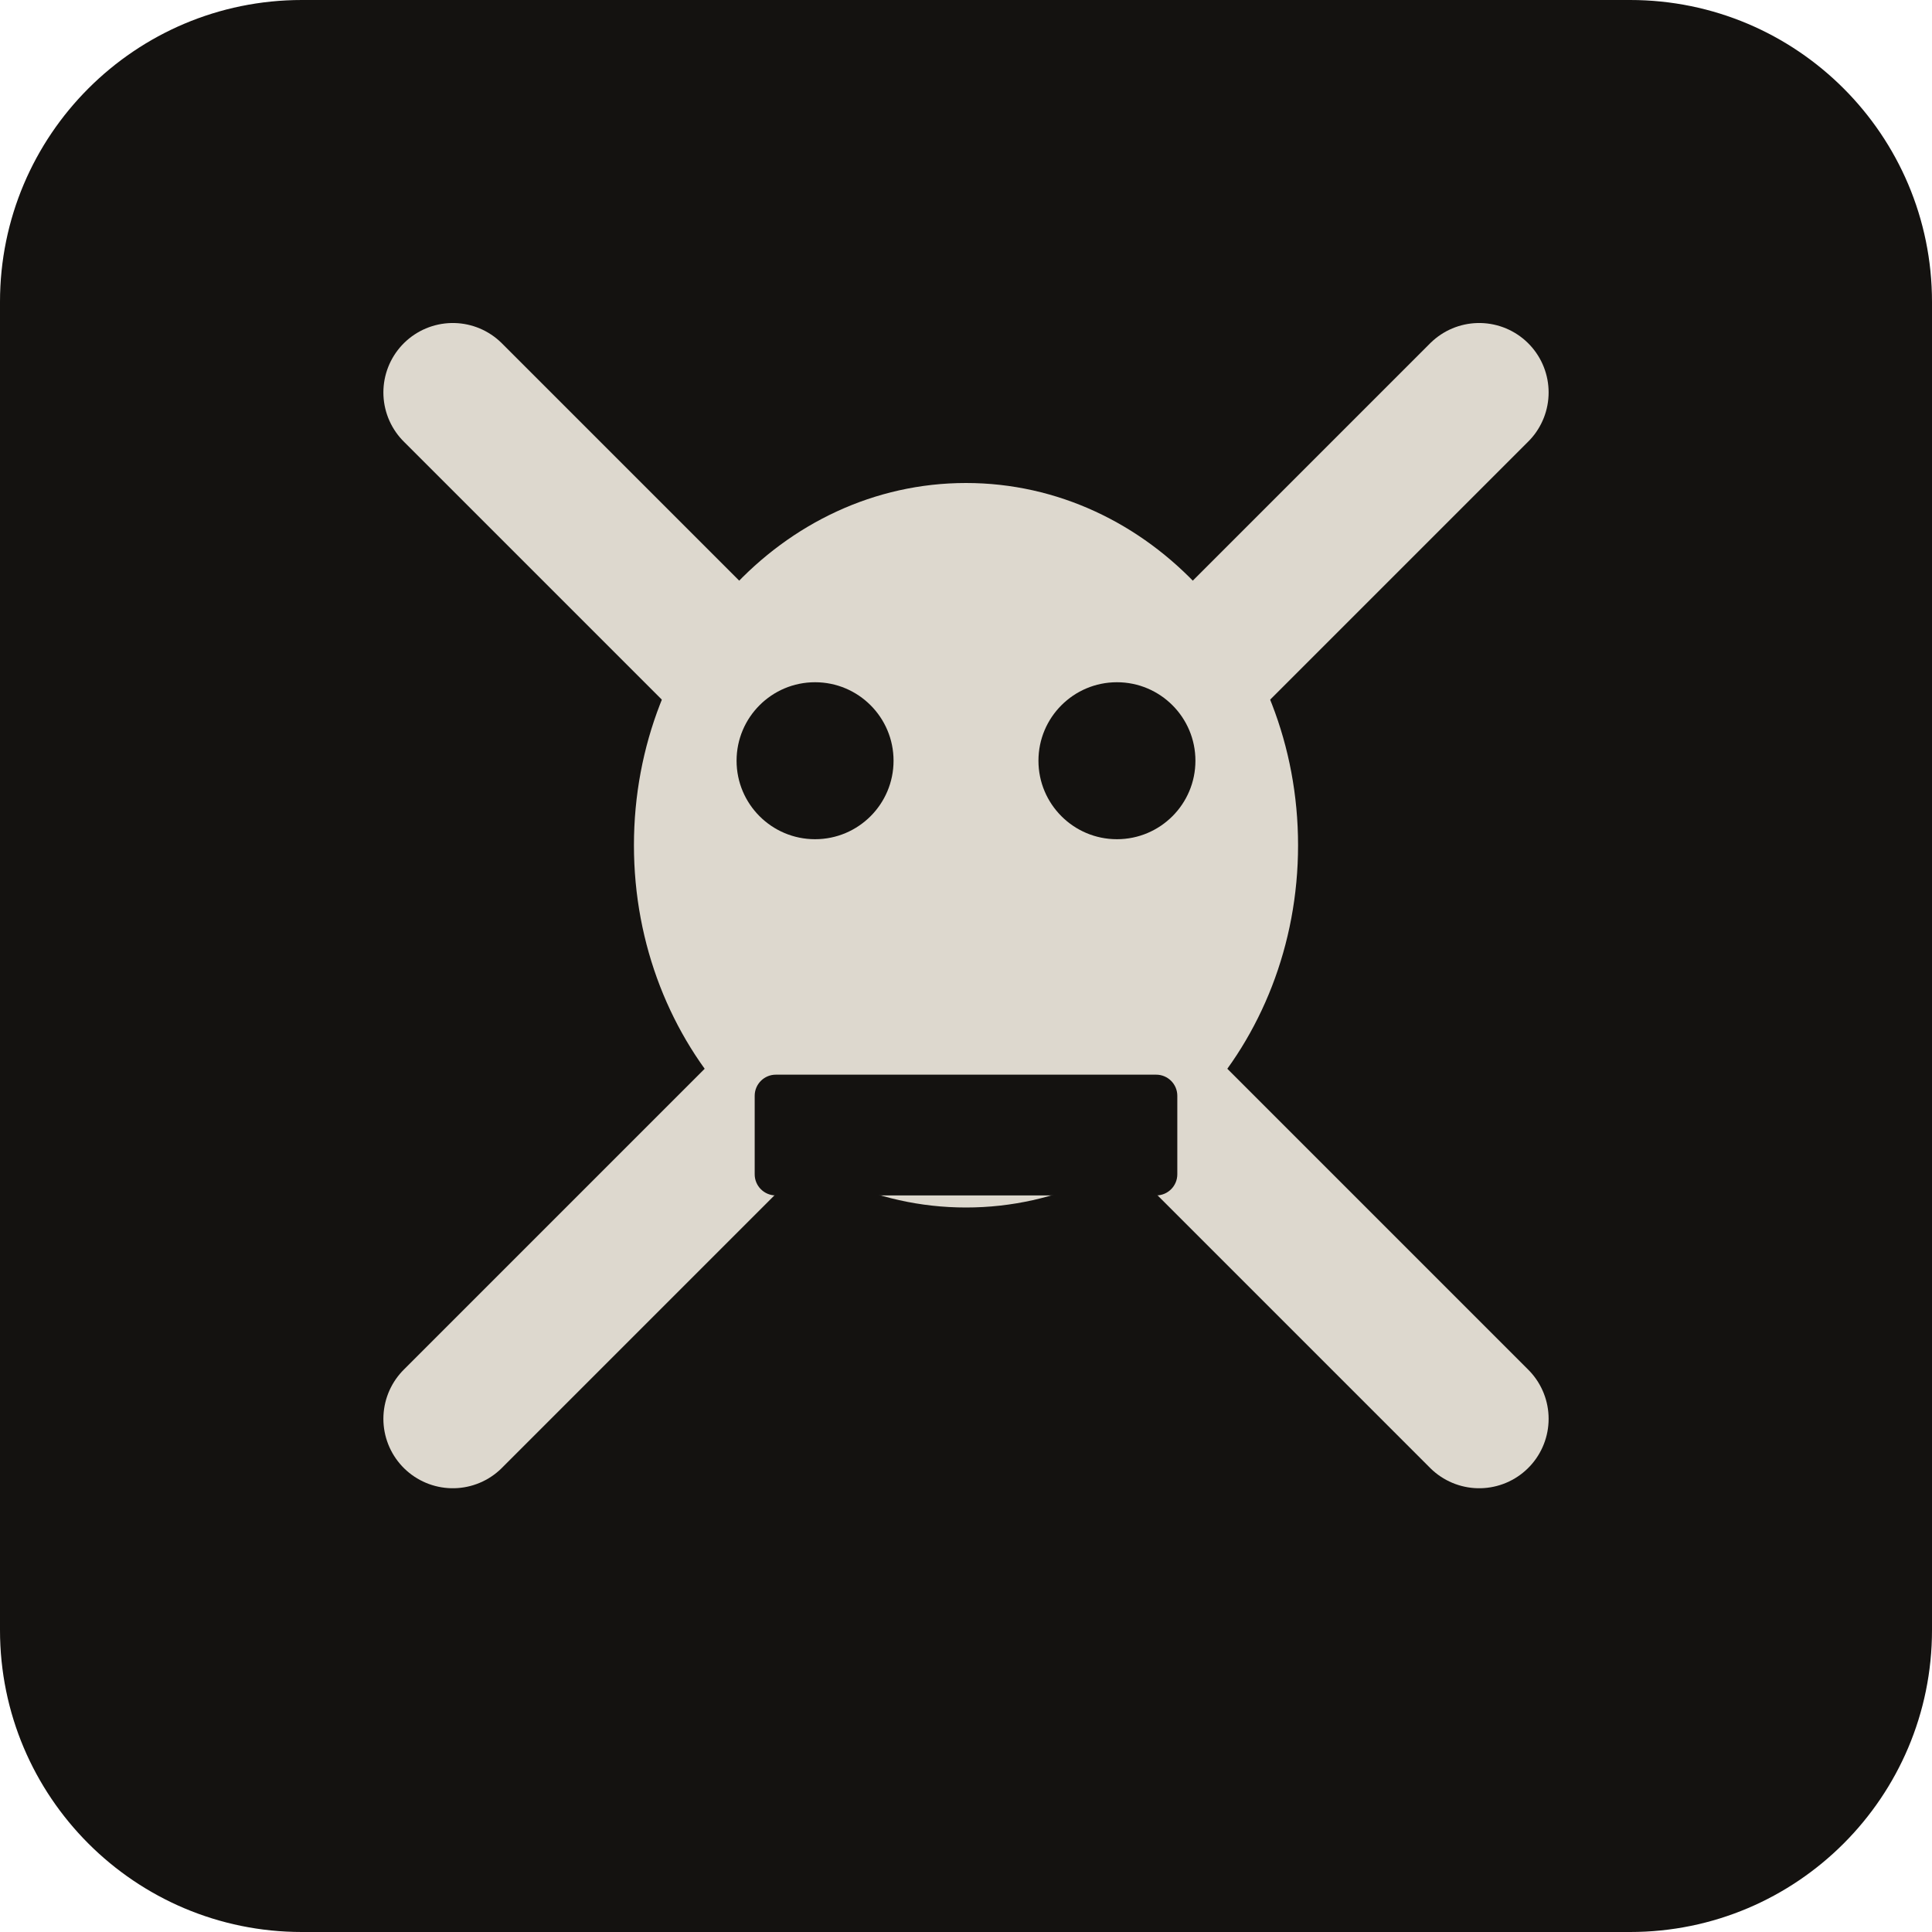
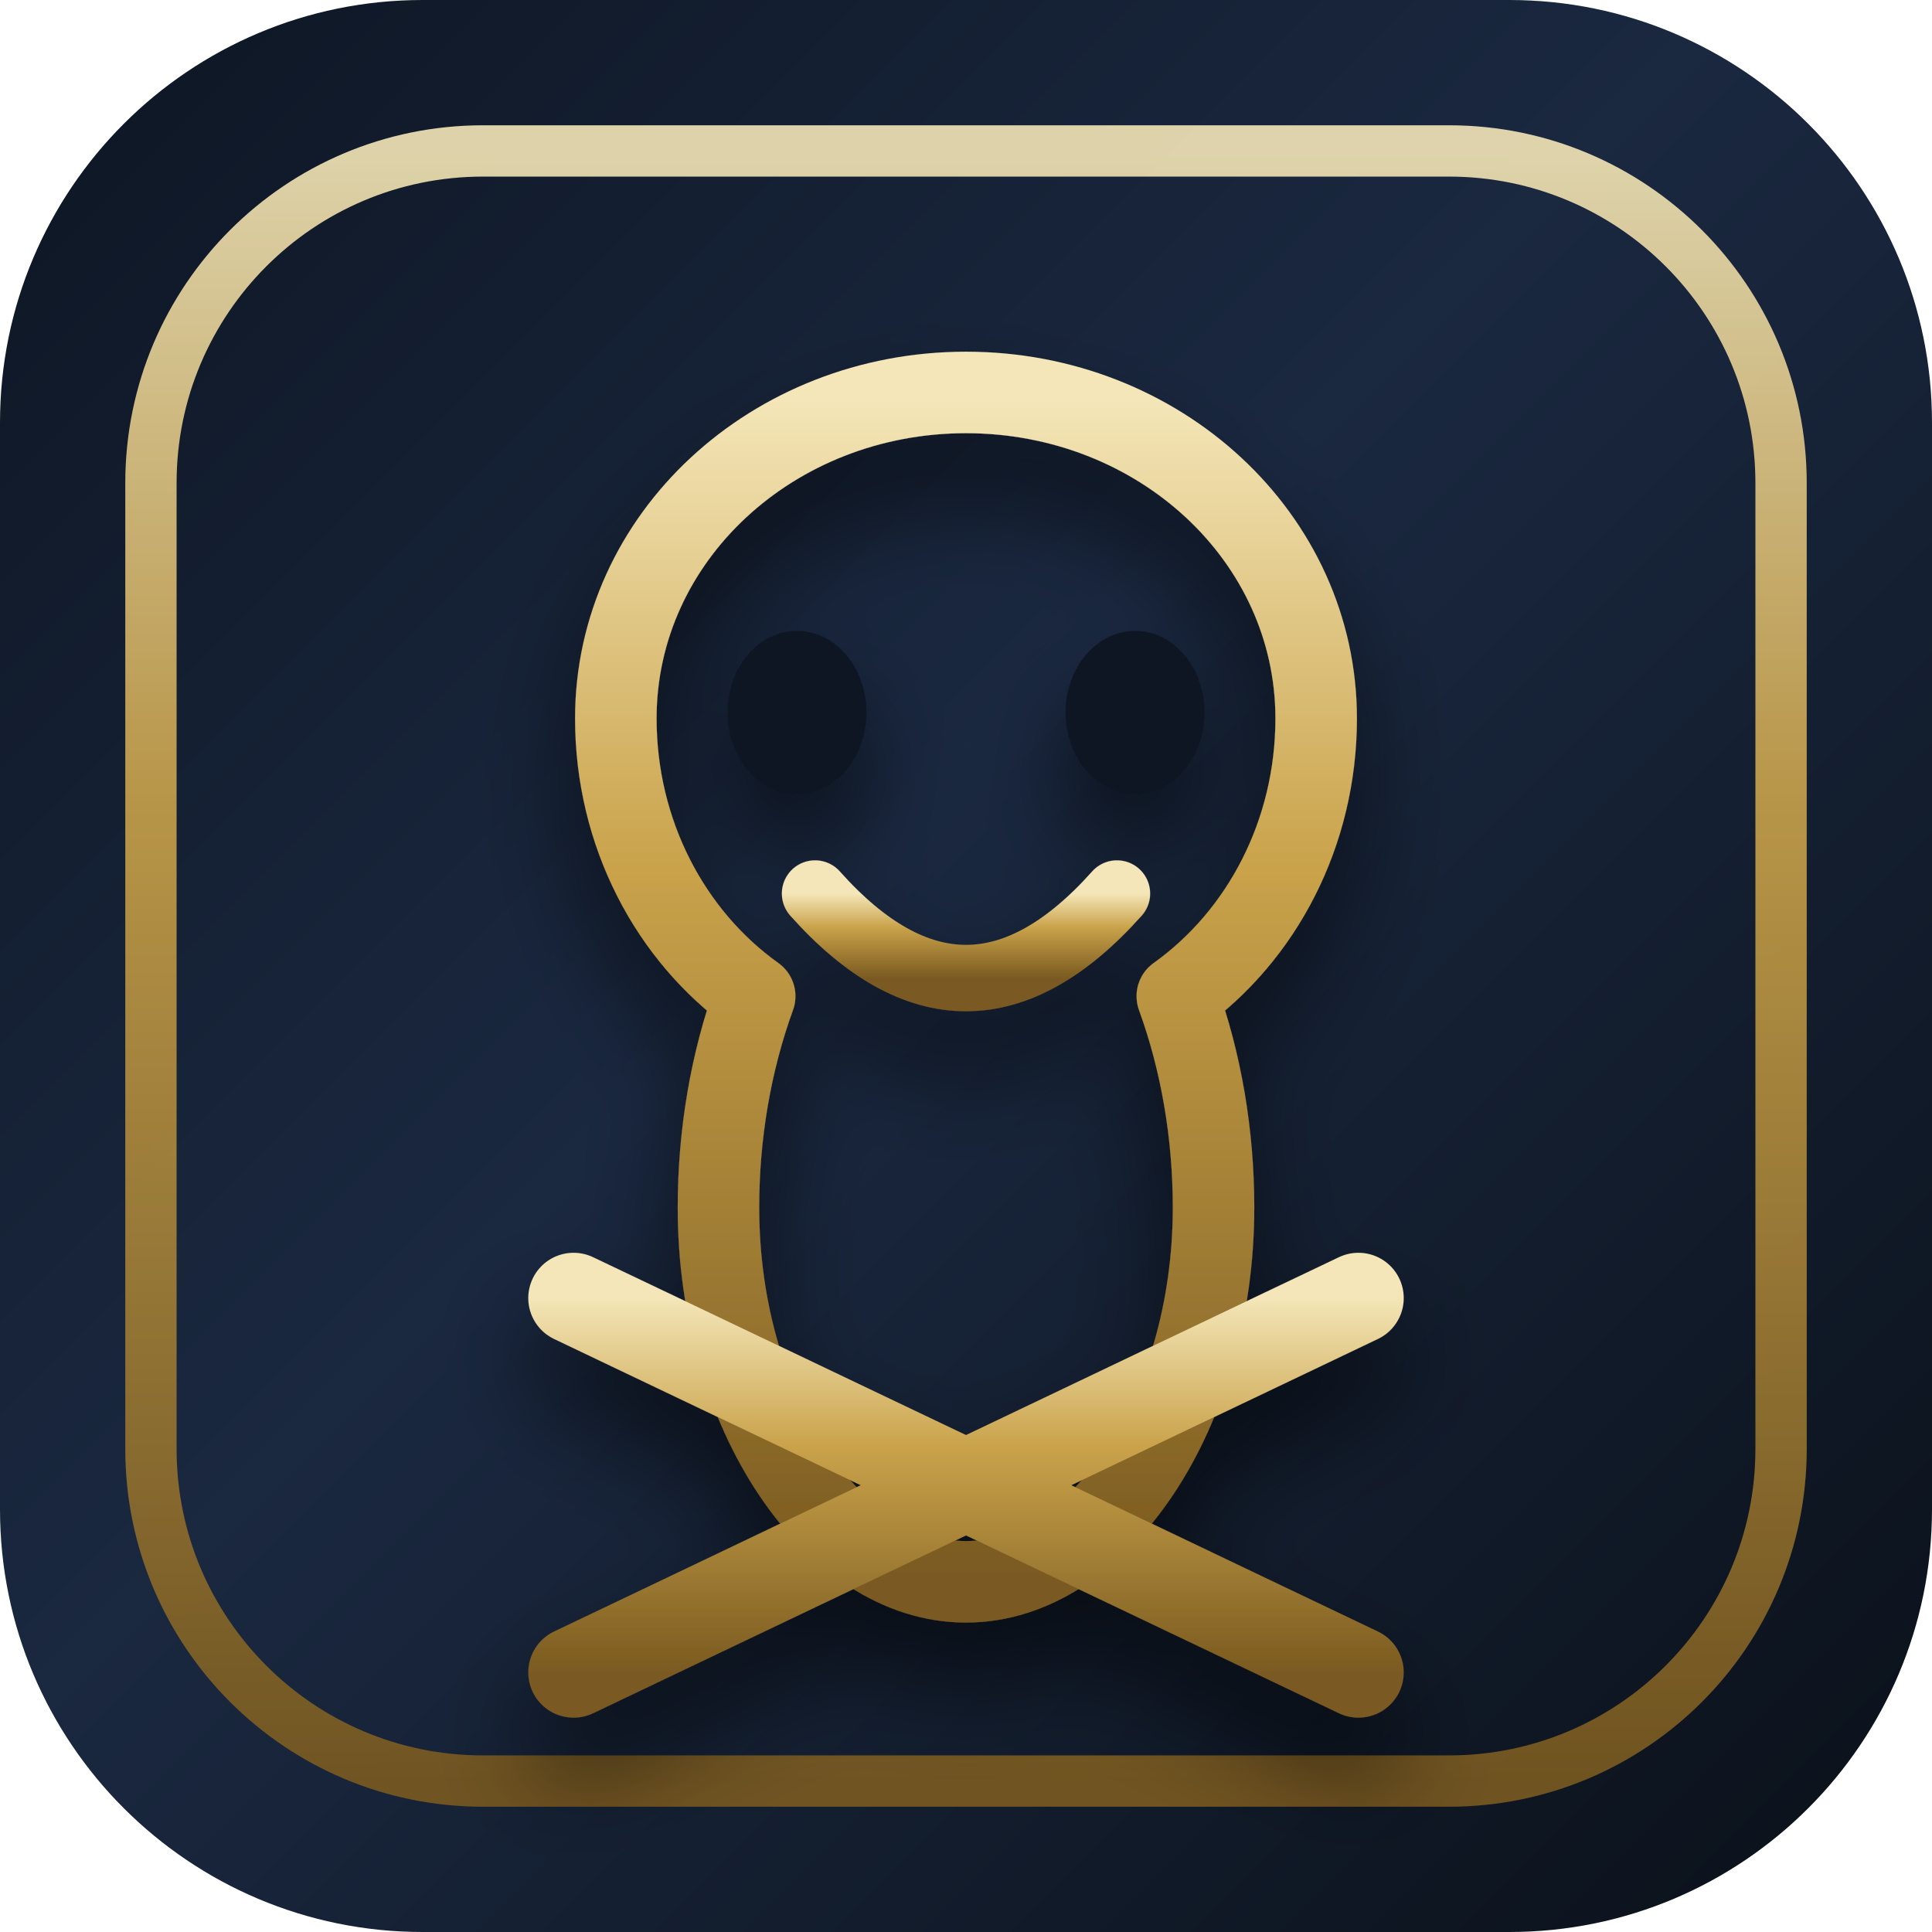
<svg xmlns="http://www.w3.org/2000/svg" viewBox="0 0 32 32">
-   <rect width="32" height="32" rx="5" fill="#141210" />
-   <path stroke="#ddd8ce" stroke-width="2.3" stroke-linecap="round" d="M7.5 23.5L24.5 6.5M7.5 6.5l17 17" />
-   <ellipse cx="16" cy="14" rx="5.5" ry="6" fill="#ddd8ce" />
-   <rect x="12.5" y="17.8" width="7" height="2" rx="0.35" fill="#141210" />
-   <circle cx="13.5" cy="12.6" r="1.3" fill="#141210" />
-   <circle cx="18.5" cy="12.6" r="1.3" fill="#141210" />
+   <defs>
+     <linearGradient id="bg" x1="0%" y1="0%" x2="100%" y2="100%">
+       <stop offset="0%" stop-color="#0d1522" />
+       <stop offset="45%" stop-color="#1a2840" />
+       <stop offset="100%" stop-color="#0a1018" />
+     </linearGradient>
+     <linearGradient id="gold" x1="0%" y1="0%" x2="0%" y2="100%">
+       <stop offset="0%" stop-color="#f4e6b8" />
+       <stop offset="40%" stop-color="#c9a24a" />
+       <stop offset="100%" stop-color="#7a5a20" />
+     </linearGradient>
+     <filter id="s" x="-20%" y="-20%" width="140%" height="140%">
+       <feDropShadow dx="0" dy="1" stdDeviation="0.8" flood-color="#000" flood-opacity="0.55" />
+     </filter>
+   </defs>
+   <rect width="32" height="32" rx="7" fill="url(#bg)" />
+   <rect x="2.5" y="2.5" width="27" height="27" rx="5.5" fill="none" stroke="url(#gold)" stroke-width="0.85" opacity="0.9" />
+   <g filter="url(#s)" fill="none" stroke="url(#gold)" stroke-width="1.35" stroke-linecap="round" stroke-linejoin="round">
+     <path d="M16 6.5c-3.2 0-5.8 2.4-5.8 5.4 0 1.9.9 3.6 2.3 4.6-.4 1.1-.6 2.3-.6 3.5 0 3.4 1.9 6.2 4.1 6.2s4.1-2.8 4.1-6.2c0-1.2-.2-2.4-.6-3.5 1.4-1 2.3-2.7 2.3-4.6 0-3-2.6-5.4-5.8-5.4z" />
+     <ellipse cx="13.2" cy="11.8" rx="1.15" ry="1.35" fill="#0d1522" stroke="none" />
+     <ellipse cx="18.8" cy="11.8" rx="1.15" ry="1.35" fill="#0d1522" stroke="none" />
+     <path d="M13.5 14.8q2.5 2.8 5 0" stroke-width="1.1" />
+     <path d="M9.5 21.5l13 6.2M22.5 21.5l-13 6.2" stroke-width="1.5" />
+   </g>
</svg>
